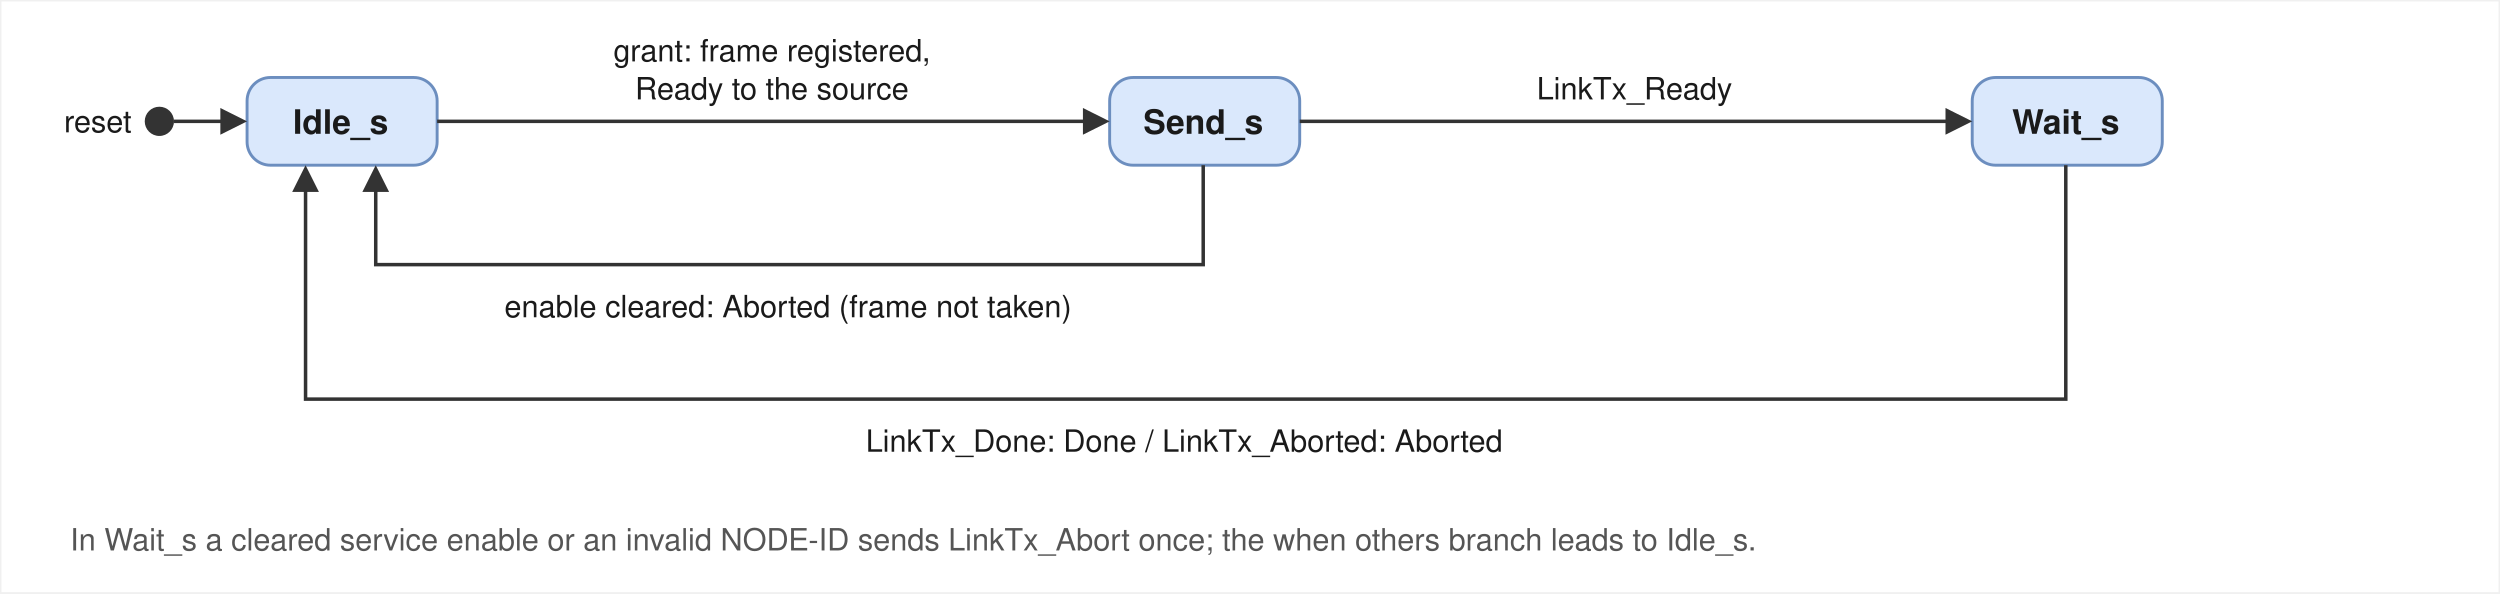
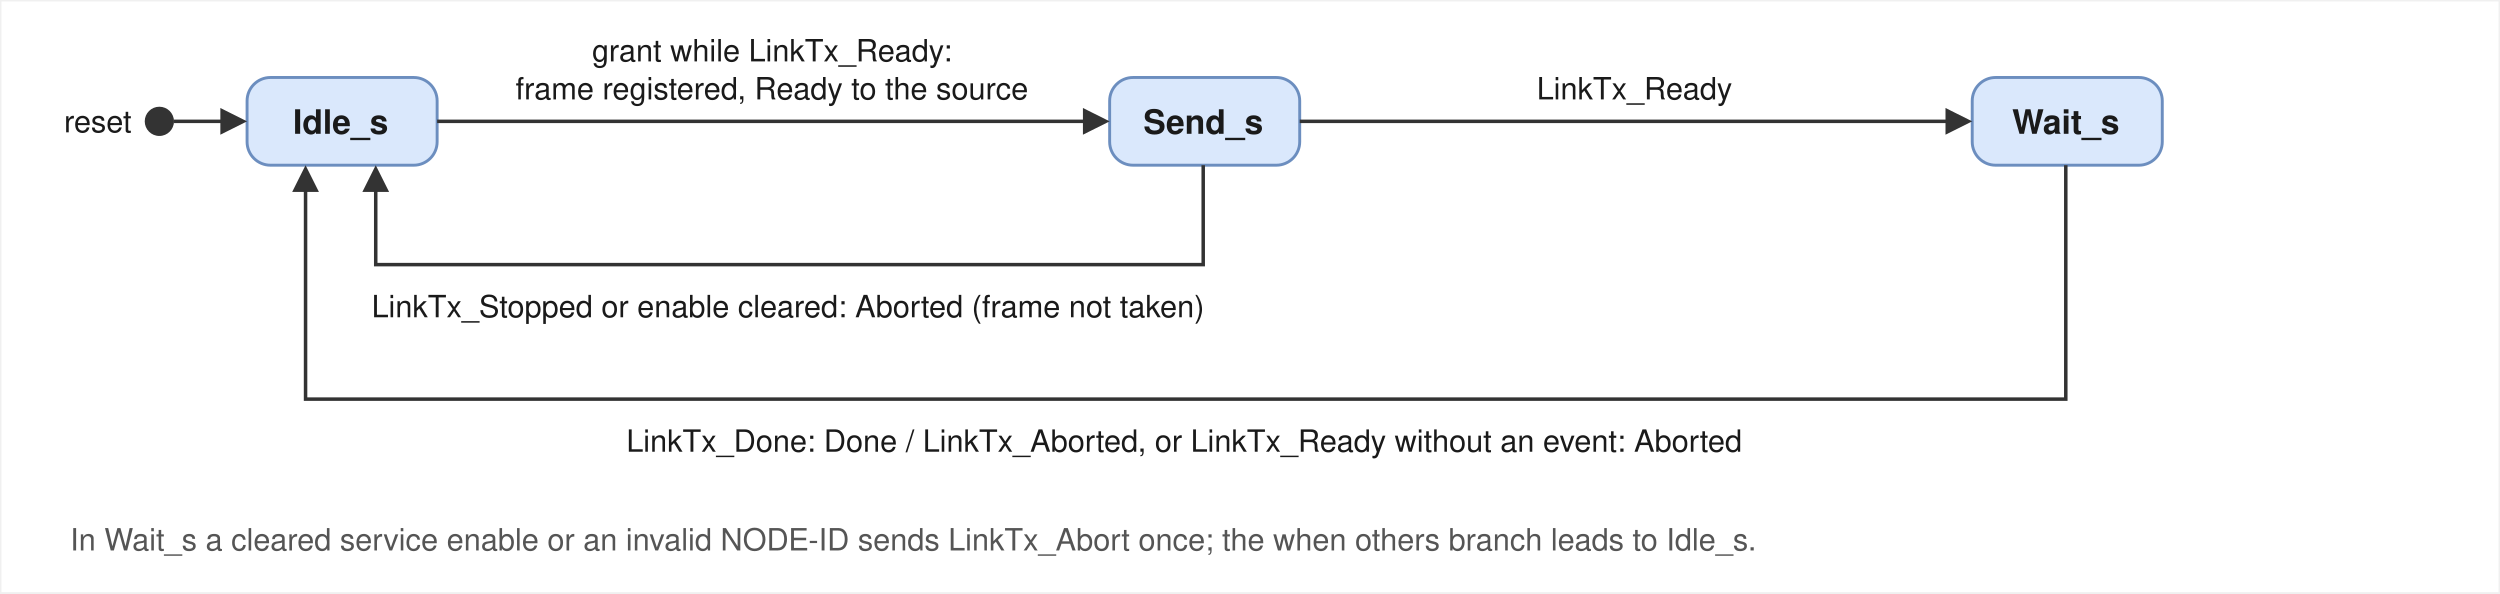
- <svg xmlns="http://www.w3.org/2000/svg" style="background: transparent; background-color: transparent; color-scheme: light;" version="1.1" width="855px" height="203px" viewBox="0 0 855 203" content="&lt;mxfile host=&quot;Electron&quot;&gt;&#10;  &lt;diagram name=&quot;Page-1&quot; id=&quot;p1&quot;&gt;&#10;    &lt;mxGraphModel dx=&quot;-447&quot; dy=&quot;-157&quot; grid=&quot;0&quot; gridSize=&quot;10&quot; guides=&quot;1&quot; tooltips=&quot;1&quot; connect=&quot;1&quot; arrows=&quot;1&quot; fold=&quot;0&quot; page=&quot;0&quot; pageScale=&quot;1&quot; pageWidth=&quot;827&quot; pageHeight=&quot;1169&quot; background=&quot;#ffffff&quot; math=&quot;0&quot; shadow=&quot;0&quot;&gt;&#10;      &lt;root&gt;&#10;        &lt;mxCell id=&quot;0&quot; /&gt;&#10;        &lt;mxCell id=&quot;1&quot; parent=&quot;0&quot; /&gt;&#10;        &lt;mxCell id=&quot;bg&quot; parent=&quot;1&quot; style=&quot;rounded=0;html=0;fillColor=#ffffff;strokeColor=none;locked=1;&quot; value=&quot;&quot; vertex=&quot;1&quot;&gt;&#10;          &lt;mxGeometry height=&quot;202&quot; width=&quot;854&quot; x=&quot;-4&quot; y=&quot;94&quot; as=&quot;geometry&quot; /&gt;&#10;        &lt;/mxCell&gt;&#10;        &lt;mxCell id=&quot;n-idle&quot; parent=&quot;1&quot; style=&quot;rounded=1;arcSize=16;absoluteArcSize=1;html=0;fillColor=#dae8fc;strokeColor=#6c8ebf;fontFamily=Helvetica;fontSize=11.5;fontStyle=1;fontColor=#1a1a1a;align=center;verticalAlign=middle;&quot; value=&quot;Idle_s&quot; vertex=&quot;1&quot;&gt;&#10;          &lt;mxGeometry height=&quot;30&quot; width=&quot;65&quot; x=&quot;80&quot; y=&quot;120&quot; as=&quot;geometry&quot; /&gt;&#10;        &lt;/mxCell&gt;&#10;        &lt;mxCell id=&quot;n-send&quot; parent=&quot;1&quot; style=&quot;rounded=1;arcSize=16;absoluteArcSize=1;html=0;fillColor=#dae8fc;strokeColor=#6c8ebf;fontFamily=Helvetica;fontSize=11.5;fontStyle=1;fontColor=#1a1a1a;align=center;verticalAlign=middle;&quot; value=&quot;Send_s&quot; vertex=&quot;1&quot;&gt;&#10;          &lt;mxGeometry height=&quot;30&quot; width=&quot;65&quot; x=&quot;375&quot; y=&quot;120&quot; as=&quot;geometry&quot; /&gt;&#10;        &lt;/mxCell&gt;&#10;        &lt;mxCell id=&quot;n-wait&quot; parent=&quot;1&quot; style=&quot;rounded=1;arcSize=16;absoluteArcSize=1;html=0;fillColor=#dae8fc;strokeColor=#6c8ebf;fontFamily=Helvetica;fontSize=11.5;fontStyle=1;fontColor=#1a1a1a;align=center;verticalAlign=middle;&quot; value=&quot;Wait_s&quot; vertex=&quot;1&quot;&gt;&#10;          &lt;mxGeometry height=&quot;30&quot; width=&quot;65&quot; x=&quot;670&quot; y=&quot;120&quot; as=&quot;geometry&quot; /&gt;&#10;        &lt;/mxCell&gt;&#10;        &lt;mxCell id=&quot;n-i&quot; parent=&quot;1&quot; style=&quot;ellipse;html=0;fillColor=#333333;strokeColor=none;&quot; value=&quot;&quot; vertex=&quot;1&quot;&gt;&#10;          &lt;mxGeometry height=&quot;10&quot; width=&quot;10&quot; x=&quot;45&quot; y=&quot;130&quot; as=&quot;geometry&quot; /&gt;&#10;        &lt;/mxCell&gt;&#10;        &lt;mxCell id=&quot;n-e1&quot; edge=&quot;1&quot; parent=&quot;1&quot; source=&quot;n-i&quot; style=&quot;html=0;rounded=0;edgeStyle=none;strokeColor=#333333;strokeWidth=1.2;endArrow=block;endFill=1;endSize=6;startArrow=none;startFill=1;startSize=6;fontFamily=Helvetica;fontSize=10.5;fontColor=#1a1a1a;labelBackgroundColor=#ffffff;exitX=1;exitY=0.5;exitDx=0;exitDy=0;exitPerimeter=0;entryX=0;entryY=0.5;entryDx=0;entryDy=0;entryPerimeter=0;&quot; target=&quot;n-idle&quot; value=&quot;&quot;&gt;&#10;          &lt;mxGeometry relative=&quot;1&quot; as=&quot;geometry&quot; /&gt;&#10;        &lt;/mxCell&gt;&#10;        &lt;mxCell id=&quot;n-t2&quot; parent=&quot;1&quot; style=&quot;text;html=0;fontFamily=Helvetica;fontSize=10.5;fontColor=#1a1a1a;align=right;verticalAlign=middle;fontStyle=0;spacing=0;whiteSpace=nowrap;&quot; value=&quot;reset&quot; vertex=&quot;1&quot;&gt;&#10;          &lt;mxGeometry height=&quot;14&quot; width=&quot;35&quot; x=&quot;6&quot; y=&quot;128&quot; as=&quot;geometry&quot; /&gt;&#10;        &lt;/mxCell&gt;&#10;        &lt;mxCell id=&quot;n-e3&quot; edge=&quot;1&quot; parent=&quot;1&quot; source=&quot;n-idle&quot; style=&quot;html=0;rounded=0;edgeStyle=none;strokeColor=#333333;strokeWidth=1.2;endArrow=block;endFill=1;endSize=6;startArrow=none;startFill=1;startSize=6;fontFamily=Helvetica;fontSize=10.5;fontColor=#1a1a1a;labelBackgroundColor=#ffffff;exitX=1;exitY=0.5;exitDx=0;exitDy=0;exitPerimeter=0;entryX=0;entryY=0.5;entryDx=0;entryDy=0;entryPerimeter=0;&quot; target=&quot;n-send&quot; value=&quot;&quot;&gt;&#10;          &lt;mxGeometry relative=&quot;1&quot; as=&quot;geometry&quot; /&gt;&#10;        &lt;/mxCell&gt;&#10;        &lt;mxCell id=&quot;n-t4&quot; parent=&quot;1&quot; style=&quot;text;html=0;fontFamily=Helvetica;fontSize=10.5;fontColor=#1a1a1a;align=center;verticalAlign=bottom;fontStyle=0;spacing=0;whiteSpace=nowrap;&quot; value=&quot;grant: frame registered,&amp;#xa;Ready to the source&quot; vertex=&quot;1&quot;&gt;&#10;          &lt;mxGeometry height=&quot;27&quot; width=&quot;147&quot; x=&quot;186.5&quot; y=&quot;104&quot; as=&quot;geometry&quot; /&gt;&#10;        &lt;/mxCell&gt;&#10;        &lt;mxCell id=&quot;n-e5&quot; edge=&quot;1&quot; parent=&quot;1&quot; source=&quot;n-send&quot; style=&quot;html=0;rounded=0;edgeStyle=none;strokeColor=#333333;strokeWidth=1.2;endArrow=block;endFill=1;endSize=6;startArrow=none;startFill=1;startSize=6;fontFamily=Helvetica;fontSize=10.5;fontColor=#1a1a1a;labelBackgroundColor=#ffffff;exitX=1;exitY=0.5;exitDx=0;exitDy=0;exitPerimeter=0;entryX=0;entryY=0.5;entryDx=0;entryDy=0;entryPerimeter=0;&quot; target=&quot;n-wait&quot; value=&quot;&quot;&gt;&#10;          &lt;mxGeometry relative=&quot;1&quot; as=&quot;geometry&quot; /&gt;&#10;        &lt;/mxCell&gt;&#10;        &lt;mxCell id=&quot;n-t6&quot; parent=&quot;1&quot; style=&quot;text;html=0;fontFamily=Helvetica;fontSize=10.5;fontColor=#1a1a1a;align=center;verticalAlign=bottom;fontStyle=0;spacing=0;whiteSpace=nowrap;&quot; value=&quot;LinkTx_Ready&quot; vertex=&quot;1&quot;&gt;&#10;          &lt;mxGeometry height=&quot;14&quot; width=&quot;77&quot; x=&quot;516.5&quot; y=&quot;117&quot; as=&quot;geometry&quot; /&gt;&#10;        &lt;/mxCell&gt;&#10;        &lt;mxCell id=&quot;n-e7&quot; edge=&quot;1&quot; parent=&quot;1&quot; source=&quot;n-send&quot; style=&quot;html=0;rounded=0;edgeStyle=none;strokeColor=#333333;strokeWidth=1.2;endArrow=block;endFill=1;endSize=6;startArrow=none;startFill=1;startSize=6;fontFamily=Helvetica;fontSize=10.5;fontColor=#1a1a1a;labelBackgroundColor=#ffffff;exitX=0.492;exitY=1;exitDx=0;exitDy=0;exitPerimeter=0;entryX=0.677;entryY=1;entryDx=0;entryDy=0;entryPerimeter=0;&quot; target=&quot;n-idle&quot; value=&quot;&quot;&gt;&#10;          &lt;mxGeometry relative=&quot;1&quot; as=&quot;geometry&quot;&gt;&#10;            &lt;Array as=&quot;points&quot;&gt;&#10;              &lt;mxPoint x=&quot;407&quot; y=&quot;184&quot; /&gt;&#10;              &lt;mxPoint x=&quot;124&quot; y=&quot;184&quot; /&gt;&#10;            &lt;/Array&gt;&#10;          &lt;/mxGeometry&gt;&#10;        &lt;/mxCell&gt;&#10;        &lt;mxCell id=&quot;n-t8&quot; parent=&quot;1&quot; style=&quot;text;html=0;fontFamily=Helvetica;fontSize=10.5;fontColor=#1a1a1a;align=center;verticalAlign=top;fontStyle=0;spacing=0;whiteSpace=nowrap;&quot; value=&quot;enable cleared: Aborted (frame not taken)&quot; vertex=&quot;1&quot;&gt;&#10;          &lt;mxGeometry height=&quot;14&quot; width=&quot;247&quot; x=&quot;142&quot; y=&quot;188&quot; as=&quot;geometry&quot; /&gt;&#10;        &lt;/mxCell&gt;&#10;        &lt;mxCell id=&quot;n-e9&quot; edge=&quot;1&quot; parent=&quot;1&quot; source=&quot;n-wait&quot; style=&quot;html=0;rounded=0;edgeStyle=none;strokeColor=#333333;strokeWidth=1.2;endArrow=block;endFill=1;endSize=6;startArrow=none;startFill=1;startSize=6;fontFamily=Helvetica;fontSize=10.5;fontColor=#1a1a1a;labelBackgroundColor=#ffffff;exitX=0.492;exitY=1;exitDx=0;exitDy=0;exitPerimeter=0;entryX=0.308;entryY=1;entryDx=0;entryDy=0;entryPerimeter=0;&quot; target=&quot;n-idle&quot; value=&quot;&quot;&gt;&#10;          &lt;mxGeometry relative=&quot;1&quot; as=&quot;geometry&quot;&gt;&#10;            &lt;Array as=&quot;points&quot;&gt;&#10;              &lt;mxPoint x=&quot;702&quot; y=&quot;230&quot; /&gt;&#10;              &lt;mxPoint x=&quot;100&quot; y=&quot;230&quot; /&gt;&#10;            &lt;/Array&gt;&#10;          &lt;/mxGeometry&gt;&#10;        &lt;/mxCell&gt;&#10;        &lt;mxCell id=&quot;n-t10&quot; parent=&quot;1&quot; style=&quot;text;html=0;fontFamily=Helvetica;fontSize=10.5;fontColor=#1a1a1a;align=center;verticalAlign=top;fontStyle=0;spacing=0;whiteSpace=nowrap;&quot; value=&quot;LinkTx_Done: Done / LinkTx_Aborted: Aborted&quot; vertex=&quot;1&quot;&gt;&#10;          &lt;mxGeometry height=&quot;14&quot; width=&quot;259&quot; x=&quot;271.5&quot; y=&quot;234&quot; as=&quot;geometry&quot; /&gt;&#10;        &lt;/mxCell&gt;&#10;        &lt;mxCell id=&quot;n-t11&quot; parent=&quot;1&quot; style=&quot;text;html=0;fontFamily=Helvetica;fontSize=10.5;fontColor=#555555;align=left;verticalAlign=middle;fontStyle=0;spacing=0;whiteSpace=nowrap;&quot; value=&quot;In Wait_s a cleared service enable or an invalid NODE-ID sends LinkTx_Abort once; the when others branch leads to Idle_s.&quot; vertex=&quot;1&quot;&gt;&#10;          &lt;mxGeometry height=&quot;16&quot; width=&quot;820&quot; x=&quot;20&quot; y=&quot;270&quot; as=&quot;geometry&quot; /&gt;&#10;        &lt;/mxCell&gt;&#10;      &lt;/root&gt;&#10;    &lt;/mxGraphModel&gt;&#10;  &lt;/diagram&gt;&#10;&lt;/mxfile&gt;&#10;">
+ <svg xmlns="http://www.w3.org/2000/svg" style="background: transparent; background-color: transparent; color-scheme: light;" version="1.1" width="855px" height="203px" viewBox="0 0 855 203" content="&lt;mxfile host=&quot;Electron&quot;&gt;&#10;  &lt;diagram name=&quot;Page-1&quot; id=&quot;p1&quot;&gt;&#10;    &lt;mxGraphModel dx=&quot;-447&quot; dy=&quot;-157&quot; grid=&quot;0&quot; gridSize=&quot;10&quot; guides=&quot;1&quot; tooltips=&quot;1&quot; connect=&quot;1&quot; arrows=&quot;1&quot; fold=&quot;0&quot; page=&quot;0&quot; pageScale=&quot;1&quot; pageWidth=&quot;827&quot; pageHeight=&quot;1169&quot; background=&quot;#ffffff&quot; math=&quot;0&quot; shadow=&quot;0&quot;&gt;&#10;      &lt;root&gt;&#10;        &lt;mxCell id=&quot;0&quot; /&gt;&#10;        &lt;mxCell id=&quot;1&quot; parent=&quot;0&quot; /&gt;&#10;        &lt;mxCell id=&quot;bg&quot; parent=&quot;1&quot; style=&quot;rounded=0;html=0;fillColor=#ffffff;strokeColor=none;locked=1;&quot; value=&quot;&quot; vertex=&quot;1&quot;&gt;&#10;          &lt;mxGeometry height=&quot;202&quot; width=&quot;854&quot; x=&quot;-4&quot; y=&quot;94&quot; as=&quot;geometry&quot; /&gt;&#10;        &lt;/mxCell&gt;&#10;        &lt;mxCell id=&quot;n-idle&quot; parent=&quot;1&quot; style=&quot;rounded=1;arcSize=16;absoluteArcSize=1;html=0;fillColor=#dae8fc;strokeColor=#6c8ebf;fontFamily=Helvetica;fontSize=11.5;fontStyle=1;fontColor=#1a1a1a;align=center;verticalAlign=middle;&quot; value=&quot;Idle_s&quot; vertex=&quot;1&quot;&gt;&#10;          &lt;mxGeometry height=&quot;30&quot; width=&quot;65&quot; x=&quot;80&quot; y=&quot;120&quot; as=&quot;geometry&quot; /&gt;&#10;        &lt;/mxCell&gt;&#10;        &lt;mxCell id=&quot;n-send&quot; parent=&quot;1&quot; style=&quot;rounded=1;arcSize=16;absoluteArcSize=1;html=0;fillColor=#dae8fc;strokeColor=#6c8ebf;fontFamily=Helvetica;fontSize=11.5;fontStyle=1;fontColor=#1a1a1a;align=center;verticalAlign=middle;&quot; value=&quot;Send_s&quot; vertex=&quot;1&quot;&gt;&#10;          &lt;mxGeometry height=&quot;30&quot; width=&quot;65&quot; x=&quot;375&quot; y=&quot;120&quot; as=&quot;geometry&quot; /&gt;&#10;        &lt;/mxCell&gt;&#10;        &lt;mxCell id=&quot;n-wait&quot; parent=&quot;1&quot; style=&quot;rounded=1;arcSize=16;absoluteArcSize=1;html=0;fillColor=#dae8fc;strokeColor=#6c8ebf;fontFamily=Helvetica;fontSize=11.5;fontStyle=1;fontColor=#1a1a1a;align=center;verticalAlign=middle;&quot; value=&quot;Wait_s&quot; vertex=&quot;1&quot;&gt;&#10;          &lt;mxGeometry height=&quot;30&quot; width=&quot;65&quot; x=&quot;670&quot; y=&quot;120&quot; as=&quot;geometry&quot; /&gt;&#10;        &lt;/mxCell&gt;&#10;        &lt;mxCell id=&quot;n-i&quot; parent=&quot;1&quot; style=&quot;ellipse;html=0;fillColor=#333333;strokeColor=none;&quot; value=&quot;&quot; vertex=&quot;1&quot;&gt;&#10;          &lt;mxGeometry height=&quot;10&quot; width=&quot;10&quot; x=&quot;45&quot; y=&quot;130&quot; as=&quot;geometry&quot; /&gt;&#10;        &lt;/mxCell&gt;&#10;        &lt;mxCell id=&quot;n-e1&quot; edge=&quot;1&quot; parent=&quot;1&quot; source=&quot;n-i&quot; style=&quot;html=0;rounded=0;edgeStyle=none;strokeColor=#333333;strokeWidth=1.2;endArrow=block;endFill=1;endSize=6;startArrow=none;startFill=1;startSize=6;fontFamily=Helvetica;fontSize=10.5;fontColor=#1a1a1a;labelBackgroundColor=#ffffff;exitX=1;exitY=0.5;exitDx=0;exitDy=0;exitPerimeter=0;entryX=0;entryY=0.5;entryDx=0;entryDy=0;entryPerimeter=0;&quot; target=&quot;n-idle&quot; value=&quot;&quot;&gt;&#10;          &lt;mxGeometry relative=&quot;1&quot; as=&quot;geometry&quot; /&gt;&#10;        &lt;/mxCell&gt;&#10;        &lt;mxCell id=&quot;n-t2&quot; parent=&quot;1&quot; style=&quot;text;html=0;fontFamily=Helvetica;fontSize=10.5;fontColor=#1a1a1a;align=right;verticalAlign=middle;fontStyle=0;spacing=0;whiteSpace=nowrap;&quot; value=&quot;reset&quot; vertex=&quot;1&quot;&gt;&#10;          &lt;mxGeometry height=&quot;14&quot; width=&quot;35&quot; x=&quot;6&quot; y=&quot;128&quot; as=&quot;geometry&quot; /&gt;&#10;        &lt;/mxCell&gt;&#10;        &lt;mxCell id=&quot;n-e3&quot; edge=&quot;1&quot; parent=&quot;1&quot; source=&quot;n-idle&quot; style=&quot;html=0;rounded=0;edgeStyle=none;strokeColor=#333333;strokeWidth=1.2;endArrow=block;endFill=1;endSize=6;startArrow=none;startFill=1;startSize=6;fontFamily=Helvetica;fontSize=10.5;fontColor=#1a1a1a;labelBackgroundColor=#ffffff;exitX=1;exitY=0.5;exitDx=0;exitDy=0;exitPerimeter=0;entryX=0;entryY=0.5;entryDx=0;entryDy=0;entryPerimeter=0;&quot; target=&quot;n-send&quot; value=&quot;&quot;&gt;&#10;          &lt;mxGeometry relative=&quot;1&quot; as=&quot;geometry&quot; /&gt;&#10;        &lt;/mxCell&gt;&#10;        &lt;mxCell id=&quot;n-t4&quot; parent=&quot;1&quot; style=&quot;text;html=0;fontFamily=Helvetica;fontSize=10.5;fontColor=#1a1a1a;align=center;verticalAlign=bottom;fontStyle=0;spacing=0;whiteSpace=nowrap;&quot; value=&quot;grant while LinkTx_Ready:&amp;#xa;frame registered, Ready to the source&quot; vertex=&quot;1&quot;&gt;&#10;          &lt;mxGeometry height=&quot;27&quot; width=&quot;224&quot; x=&quot;148&quot; y=&quot;104&quot; as=&quot;geometry&quot; /&gt;&#10;        &lt;/mxCell&gt;&#10;        &lt;mxCell id=&quot;n-e5&quot; edge=&quot;1&quot; parent=&quot;1&quot; source=&quot;n-send&quot; style=&quot;html=0;rounded=0;edgeStyle=none;strokeColor=#333333;strokeWidth=1.2;endArrow=block;endFill=1;endSize=6;startArrow=none;startFill=1;startSize=6;fontFamily=Helvetica;fontSize=10.5;fontColor=#1a1a1a;labelBackgroundColor=#ffffff;exitX=1;exitY=0.5;exitDx=0;exitDy=0;exitPerimeter=0;entryX=0;entryY=0.5;entryDx=0;entryDy=0;entryPerimeter=0;&quot; target=&quot;n-wait&quot; value=&quot;&quot;&gt;&#10;          &lt;mxGeometry relative=&quot;1&quot; as=&quot;geometry&quot; /&gt;&#10;        &lt;/mxCell&gt;&#10;        &lt;mxCell id=&quot;n-t6&quot; parent=&quot;1&quot; style=&quot;text;html=0;fontFamily=Helvetica;fontSize=10.5;fontColor=#1a1a1a;align=center;verticalAlign=bottom;fontStyle=0;spacing=0;whiteSpace=nowrap;&quot; value=&quot;LinkTx_Ready&quot; vertex=&quot;1&quot;&gt;&#10;          &lt;mxGeometry height=&quot;14&quot; width=&quot;77&quot; x=&quot;516.5&quot; y=&quot;117&quot; as=&quot;geometry&quot; /&gt;&#10;        &lt;/mxCell&gt;&#10;        &lt;mxCell id=&quot;n-e7&quot; edge=&quot;1&quot; parent=&quot;1&quot; source=&quot;n-send&quot; style=&quot;html=0;rounded=0;edgeStyle=none;strokeColor=#333333;strokeWidth=1.2;endArrow=block;endFill=1;endSize=6;startArrow=none;startFill=1;startSize=6;fontFamily=Helvetica;fontSize=10.5;fontColor=#1a1a1a;labelBackgroundColor=#ffffff;exitX=0.492;exitY=1;exitDx=0;exitDy=0;exitPerimeter=0;entryX=0.677;entryY=1;entryDx=0;entryDy=0;entryPerimeter=0;&quot; target=&quot;n-idle&quot; value=&quot;&quot;&gt;&#10;          &lt;mxGeometry relative=&quot;1&quot; as=&quot;geometry&quot;&gt;&#10;            &lt;Array as=&quot;points&quot;&gt;&#10;              &lt;mxPoint x=&quot;407&quot; y=&quot;184&quot; /&gt;&#10;              &lt;mxPoint x=&quot;124&quot; y=&quot;184&quot; /&gt;&#10;            &lt;/Array&gt;&#10;          &lt;/mxGeometry&gt;&#10;        &lt;/mxCell&gt;&#10;        &lt;mxCell id=&quot;n-t8&quot; parent=&quot;1&quot; style=&quot;text;html=0;fontFamily=Helvetica;fontSize=10.5;fontColor=#1a1a1a;align=center;verticalAlign=top;fontStyle=0;spacing=0;whiteSpace=nowrap;&quot; value=&quot;LinkTx_Stopped or enable cleared: Aborted (frame not taken)&quot; vertex=&quot;1&quot;&gt;&#10;          &lt;mxGeometry height=&quot;14&quot; width=&quot;353&quot; x=&quot;89&quot; y=&quot;188&quot; as=&quot;geometry&quot; /&gt;&#10;        &lt;/mxCell&gt;&#10;        &lt;mxCell id=&quot;n-e9&quot; edge=&quot;1&quot; parent=&quot;1&quot; source=&quot;n-wait&quot; style=&quot;html=0;rounded=0;edgeStyle=none;strokeColor=#333333;strokeWidth=1.2;endArrow=block;endFill=1;endSize=6;startArrow=none;startFill=1;startSize=6;fontFamily=Helvetica;fontSize=10.5;fontColor=#1a1a1a;labelBackgroundColor=#ffffff;exitX=0.492;exitY=1;exitDx=0;exitDy=0;exitPerimeter=0;entryX=0.308;entryY=1;entryDx=0;entryDy=0;entryPerimeter=0;&quot; target=&quot;n-idle&quot; value=&quot;&quot;&gt;&#10;          &lt;mxGeometry relative=&quot;1&quot; as=&quot;geometry&quot;&gt;&#10;            &lt;Array as=&quot;points&quot;&gt;&#10;              &lt;mxPoint x=&quot;702&quot; y=&quot;230&quot; /&gt;&#10;              &lt;mxPoint x=&quot;100&quot; y=&quot;230&quot; /&gt;&#10;            &lt;/Array&gt;&#10;          &lt;/mxGeometry&gt;&#10;        &lt;/mxCell&gt;&#10;        &lt;mxCell id=&quot;n-t10&quot; parent=&quot;1&quot; style=&quot;text;html=0;fontFamily=Helvetica;fontSize=10.5;fontColor=#1a1a1a;align=center;verticalAlign=top;fontStyle=0;spacing=0;whiteSpace=nowrap;&quot; value=&quot;LinkTx_Done: Done / LinkTx_Aborted, or LinkTx_Ready without an event: Aborted&quot; vertex=&quot;1&quot;&gt;&#10;          &lt;mxGeometry height=&quot;14&quot; width=&quot;459&quot; x=&quot;171.5&quot; y=&quot;234&quot; as=&quot;geometry&quot; /&gt;&#10;        &lt;/mxCell&gt;&#10;        &lt;mxCell id=&quot;n-t11&quot; parent=&quot;1&quot; style=&quot;text;html=0;fontFamily=Helvetica;fontSize=10.5;fontColor=#555555;align=left;verticalAlign=middle;fontStyle=0;spacing=0;whiteSpace=nowrap;&quot; value=&quot;In Wait_s a cleared service enable or an invalid NODE-ID sends LinkTx_Abort once; the when others branch leads to Idle_s.&quot; vertex=&quot;1&quot;&gt;&#10;          &lt;mxGeometry height=&quot;16&quot; width=&quot;820&quot; x=&quot;20&quot; y=&quot;270&quot; as=&quot;geometry&quot; /&gt;&#10;        &lt;/mxCell&gt;&#10;      &lt;/root&gt;&#10;    &lt;/mxGraphModel&gt;&#10;  &lt;/diagram&gt;&#10;&lt;/mxfile&gt;&#10;">
  <defs />
  <g>
    <g data-cell-id="0">
      <g data-cell-id="1">
        <g data-cell-id="bg">
          <g transform="translate(0.5,0.5)">
            <rect x="0" y="0" width="854" height="202" fill="#ffffff" stroke="none" pointer-events="all" style="fill: light-dark(rgb(255, 255, 255), rgb(18, 18, 18));" />
          </g>
        </g>
        <g data-cell-id="n-idle">
          <g transform="translate(0.5,0.5)">
            <rect x="84" y="26" width="65" height="30" rx="8" ry="8" fill="#dae8fc" stroke="#6c8ebf" pointer-events="all" style="fill: light-dark(rgb(218, 232, 252), rgb(29, 41, 59)); stroke: light-dark(rgb(108, 142, 191), rgb(92, 121, 163));" />
          </g>
          <g>
            <g fill="#1a1a1a" font-family="Helvetica" font-weight="bold" text-anchor="middle" font-size="11.5px" style="fill: light-dark(rgb(26, 26, 26), rgb(215, 215, 215));">
              <text x="116.5" y="45.75">Idle_s</text>
            </g>
          </g>
        </g>
        <g data-cell-id="n-send">
          <g transform="translate(0.5,0.5)">
            <rect x="379" y="26" width="65" height="30" rx="8" ry="8" fill="#dae8fc" stroke="#6c8ebf" pointer-events="all" style="fill: light-dark(rgb(218, 232, 252), rgb(29, 41, 59)); stroke: light-dark(rgb(108, 142, 191), rgb(92, 121, 163));" />
          </g>
          <g>
            <g fill="#1a1a1a" font-family="Helvetica" font-weight="bold" text-anchor="middle" font-size="11.5px" style="fill: light-dark(rgb(26, 26, 26), rgb(215, 215, 215));">
              <text x="411.5" y="45.75">Send_s</text>
            </g>
          </g>
        </g>
        <g data-cell-id="n-wait">
          <g transform="translate(0.5,0.5)">
            <rect x="674" y="26" width="65" height="30" rx="8" ry="8" fill="#dae8fc" stroke="#6c8ebf" pointer-events="all" style="fill: light-dark(rgb(218, 232, 252), rgb(29, 41, 59)); stroke: light-dark(rgb(108, 142, 191), rgb(92, 121, 163));" />
          </g>
          <g>
            <g fill="#1a1a1a" font-family="Helvetica" font-weight="bold" text-anchor="middle" font-size="11.5px" style="fill: light-dark(rgb(26, 26, 26), rgb(215, 215, 215));">
              <text x="706.5" y="45.75">Wait_s</text>
            </g>
          </g>
        </g>
        <g data-cell-id="n-i">
          <g transform="translate(0.5,0.5)">
            <ellipse cx="54" cy="41" rx="5" ry="5" fill="#333333" stroke="none" pointer-events="all" style="fill: light-dark(rgb(51, 51, 51), rgb(193, 193, 193));" />
          </g>
        </g>
        <g data-cell-id="n-e1">
          <g transform="translate(0.5,0.5)">
            <path d="M 59 41 L 75.46 41" fill="none" stroke="#333333" stroke-width="1.2" stroke-miterlimit="10" pointer-events="stroke" style="stroke: light-dark(rgb(51, 51, 51), rgb(193, 193, 193));" />
            <path d="M 82.66 41 L 75.46 44.6 L 75.46 37.4 Z" fill="#333333" stroke="#333333" stroke-width="1.2" stroke-miterlimit="10" pointer-events="all" style="fill: light-dark(rgb(51, 51, 51), rgb(193, 193, 193)); stroke: light-dark(rgb(51, 51, 51), rgb(193, 193, 193));" />
          </g>
        </g>
        <g data-cell-id="n-t2">
          <g transform="translate(0.5,0.5)">
            <rect x="10" y="34" width="35" height="14" fill="none" stroke="none" pointer-events="all" />
          </g>
          <g>
            <g fill="#1a1a1a" font-family="Helvetica" text-anchor="end" font-size="10.5px" style="fill: light-dark(rgb(26, 26, 26), rgb(215, 215, 215));">
              <text x="45" y="45.25">reset</text>
            </g>
          </g>
        </g>
        <g data-cell-id="n-e3">
          <g transform="translate(0.5,0.5)">
            <path d="M 149 41 L 370.46 41" fill="none" stroke="#333333" stroke-width="1.2" stroke-miterlimit="10" pointer-events="stroke" style="stroke: light-dark(rgb(51, 51, 51), rgb(193, 193, 193));" />
            <path d="M 377.66 41 L 370.46 44.6 L 370.46 37.4 Z" fill="#333333" stroke="#333333" stroke-width="1.2" stroke-miterlimit="10" pointer-events="all" style="fill: light-dark(rgb(51, 51, 51), rgb(193, 193, 193)); stroke: light-dark(rgb(51, 51, 51), rgb(193, 193, 193));" />
          </g>
        </g>
        <g data-cell-id="n-t4">
          <g transform="translate(0.5,0.5)">
-             <rect x="190.5" y="10" width="147" height="27" fill="none" stroke="none" pointer-events="all" />
+             <rect x="152" y="10" width="224" height="27" fill="none" stroke="none" pointer-events="all" />
          </g>
          <g>
            <g fill="#1a1a1a" font-family="Helvetica" text-anchor="middle" font-size="10.5px" style="fill: light-dark(rgb(26, 26, 26), rgb(215, 215, 215));">
-               <text x="264" y="21">grant: frame registered,</text>
-               <text x="264" y="34">Ready to the source</text>
+               <text x="264" y="21">grant while LinkTx_Ready:</text>
+               <text x="264" y="34">frame registered, Ready to the source</text>
            </g>
          </g>
        </g>
        <g data-cell-id="n-e5">
          <g transform="translate(0.5,0.5)">
            <path d="M 444 41 L 665.46 41" fill="none" stroke="#333333" stroke-width="1.2" stroke-miterlimit="10" pointer-events="stroke" style="stroke: light-dark(rgb(51, 51, 51), rgb(193, 193, 193));" />
            <path d="M 672.66 41 L 665.46 44.6 L 665.46 37.4 Z" fill="#333333" stroke="#333333" stroke-width="1.2" stroke-miterlimit="10" pointer-events="all" style="fill: light-dark(rgb(51, 51, 51), rgb(193, 193, 193)); stroke: light-dark(rgb(51, 51, 51), rgb(193, 193, 193));" />
          </g>
        </g>
        <g data-cell-id="n-t6">
          <g transform="translate(0.5,0.5)">
            <rect x="520.5" y="23" width="77" height="14" fill="none" stroke="none" pointer-events="all" />
          </g>
          <g>
            <g fill="#1a1a1a" font-family="Helvetica" text-anchor="middle" font-size="10.5px" style="fill: light-dark(rgb(26, 26, 26), rgb(215, 215, 215));">
              <text x="559" y="34">LinkTx_Ready</text>
            </g>
          </g>
        </g>
        <g data-cell-id="n-e7">
          <g transform="translate(0.5,0.5)">
            <path d="M 411 56 L 411 90 L 128 90 L 128 64.54" fill="none" stroke="#333333" stroke-width="1.2" stroke-miterlimit="10" pointer-events="stroke" style="stroke: light-dark(rgb(51, 51, 51), rgb(193, 193, 193));" />
            <path d="M 128 57.34 L 131.6 64.54 L 124.4 64.54 Z" fill="#333333" stroke="#333333" stroke-width="1.2" stroke-miterlimit="10" pointer-events="all" style="fill: light-dark(rgb(51, 51, 51), rgb(193, 193, 193)); stroke: light-dark(rgb(51, 51, 51), rgb(193, 193, 193));" />
          </g>
        </g>
        <g data-cell-id="n-t8">
          <g transform="translate(0.5,0.5)">
-             <rect x="146" y="94" width="247" height="14" fill="none" stroke="none" pointer-events="all" />
+             <rect x="93" y="94" width="353" height="14" fill="none" stroke="none" pointer-events="all" />
          </g>
          <g>
            <g fill="#1a1a1a" font-family="Helvetica" text-anchor="middle" font-size="10.5px" style="fill: light-dark(rgb(26, 26, 26), rgb(215, 215, 215));">
-               <text x="269.5" y="108.5">enable cleared: Aborted (frame not taken)</text>
+               <text x="269.5" y="108.5">LinkTx_Stopped or enable cleared: Aborted (frame not taken)</text>
            </g>
          </g>
        </g>
        <g data-cell-id="n-e9">
          <g transform="translate(0.5,0.5)">
            <path d="M 706 56 L 706 136 L 104 136 L 104 64.54" fill="none" stroke="#333333" stroke-width="1.2" stroke-miterlimit="10" pointer-events="stroke" style="stroke: light-dark(rgb(51, 51, 51), rgb(193, 193, 193));" />
            <path d="M 104 57.34 L 107.6 64.54 L 100.4 64.54 Z" fill="#333333" stroke="#333333" stroke-width="1.2" stroke-miterlimit="10" pointer-events="all" style="fill: light-dark(rgb(51, 51, 51), rgb(193, 193, 193)); stroke: light-dark(rgb(51, 51, 51), rgb(193, 193, 193));" />
          </g>
        </g>
        <g data-cell-id="n-t10">
          <g transform="translate(0.5,0.5)">
-             <rect x="275.5" y="140" width="259" height="14" fill="none" stroke="none" pointer-events="all" />
+             <rect x="175.5" y="140" width="459" height="14" fill="none" stroke="none" pointer-events="all" />
          </g>
          <g>
            <g fill="#1a1a1a" font-family="Helvetica" text-anchor="middle" font-size="10.5px" style="fill: light-dark(rgb(26, 26, 26), rgb(215, 215, 215));">
-               <text x="405" y="154.5">LinkTx_Done: Done / LinkTx_Aborted: Aborted</text>
+               <text x="405" y="154.5">LinkTx_Done: Done / LinkTx_Aborted, or LinkTx_Ready without an event: Aborted</text>
            </g>
          </g>
        </g>
        <g data-cell-id="n-t11">
          <g transform="translate(0.5,0.5)">
            <rect x="24" y="176" width="820" height="16" fill="none" stroke="none" pointer-events="all" />
          </g>
          <g>
            <g fill="#555555" font-family="Helvetica" text-anchor="start" font-size="10.5px" style="fill: light-dark(rgb(85, 85, 85), rgb(164, 164, 164));">
              <text x="24" y="188.25">In Wait_s a cleared service enable or an invalid NODE-ID sends LinkTx_Abort once; the when others branch leads to Idle_s.</text>
            </g>
          </g>
        </g>
      </g>
    </g>
  </g>
</svg>
